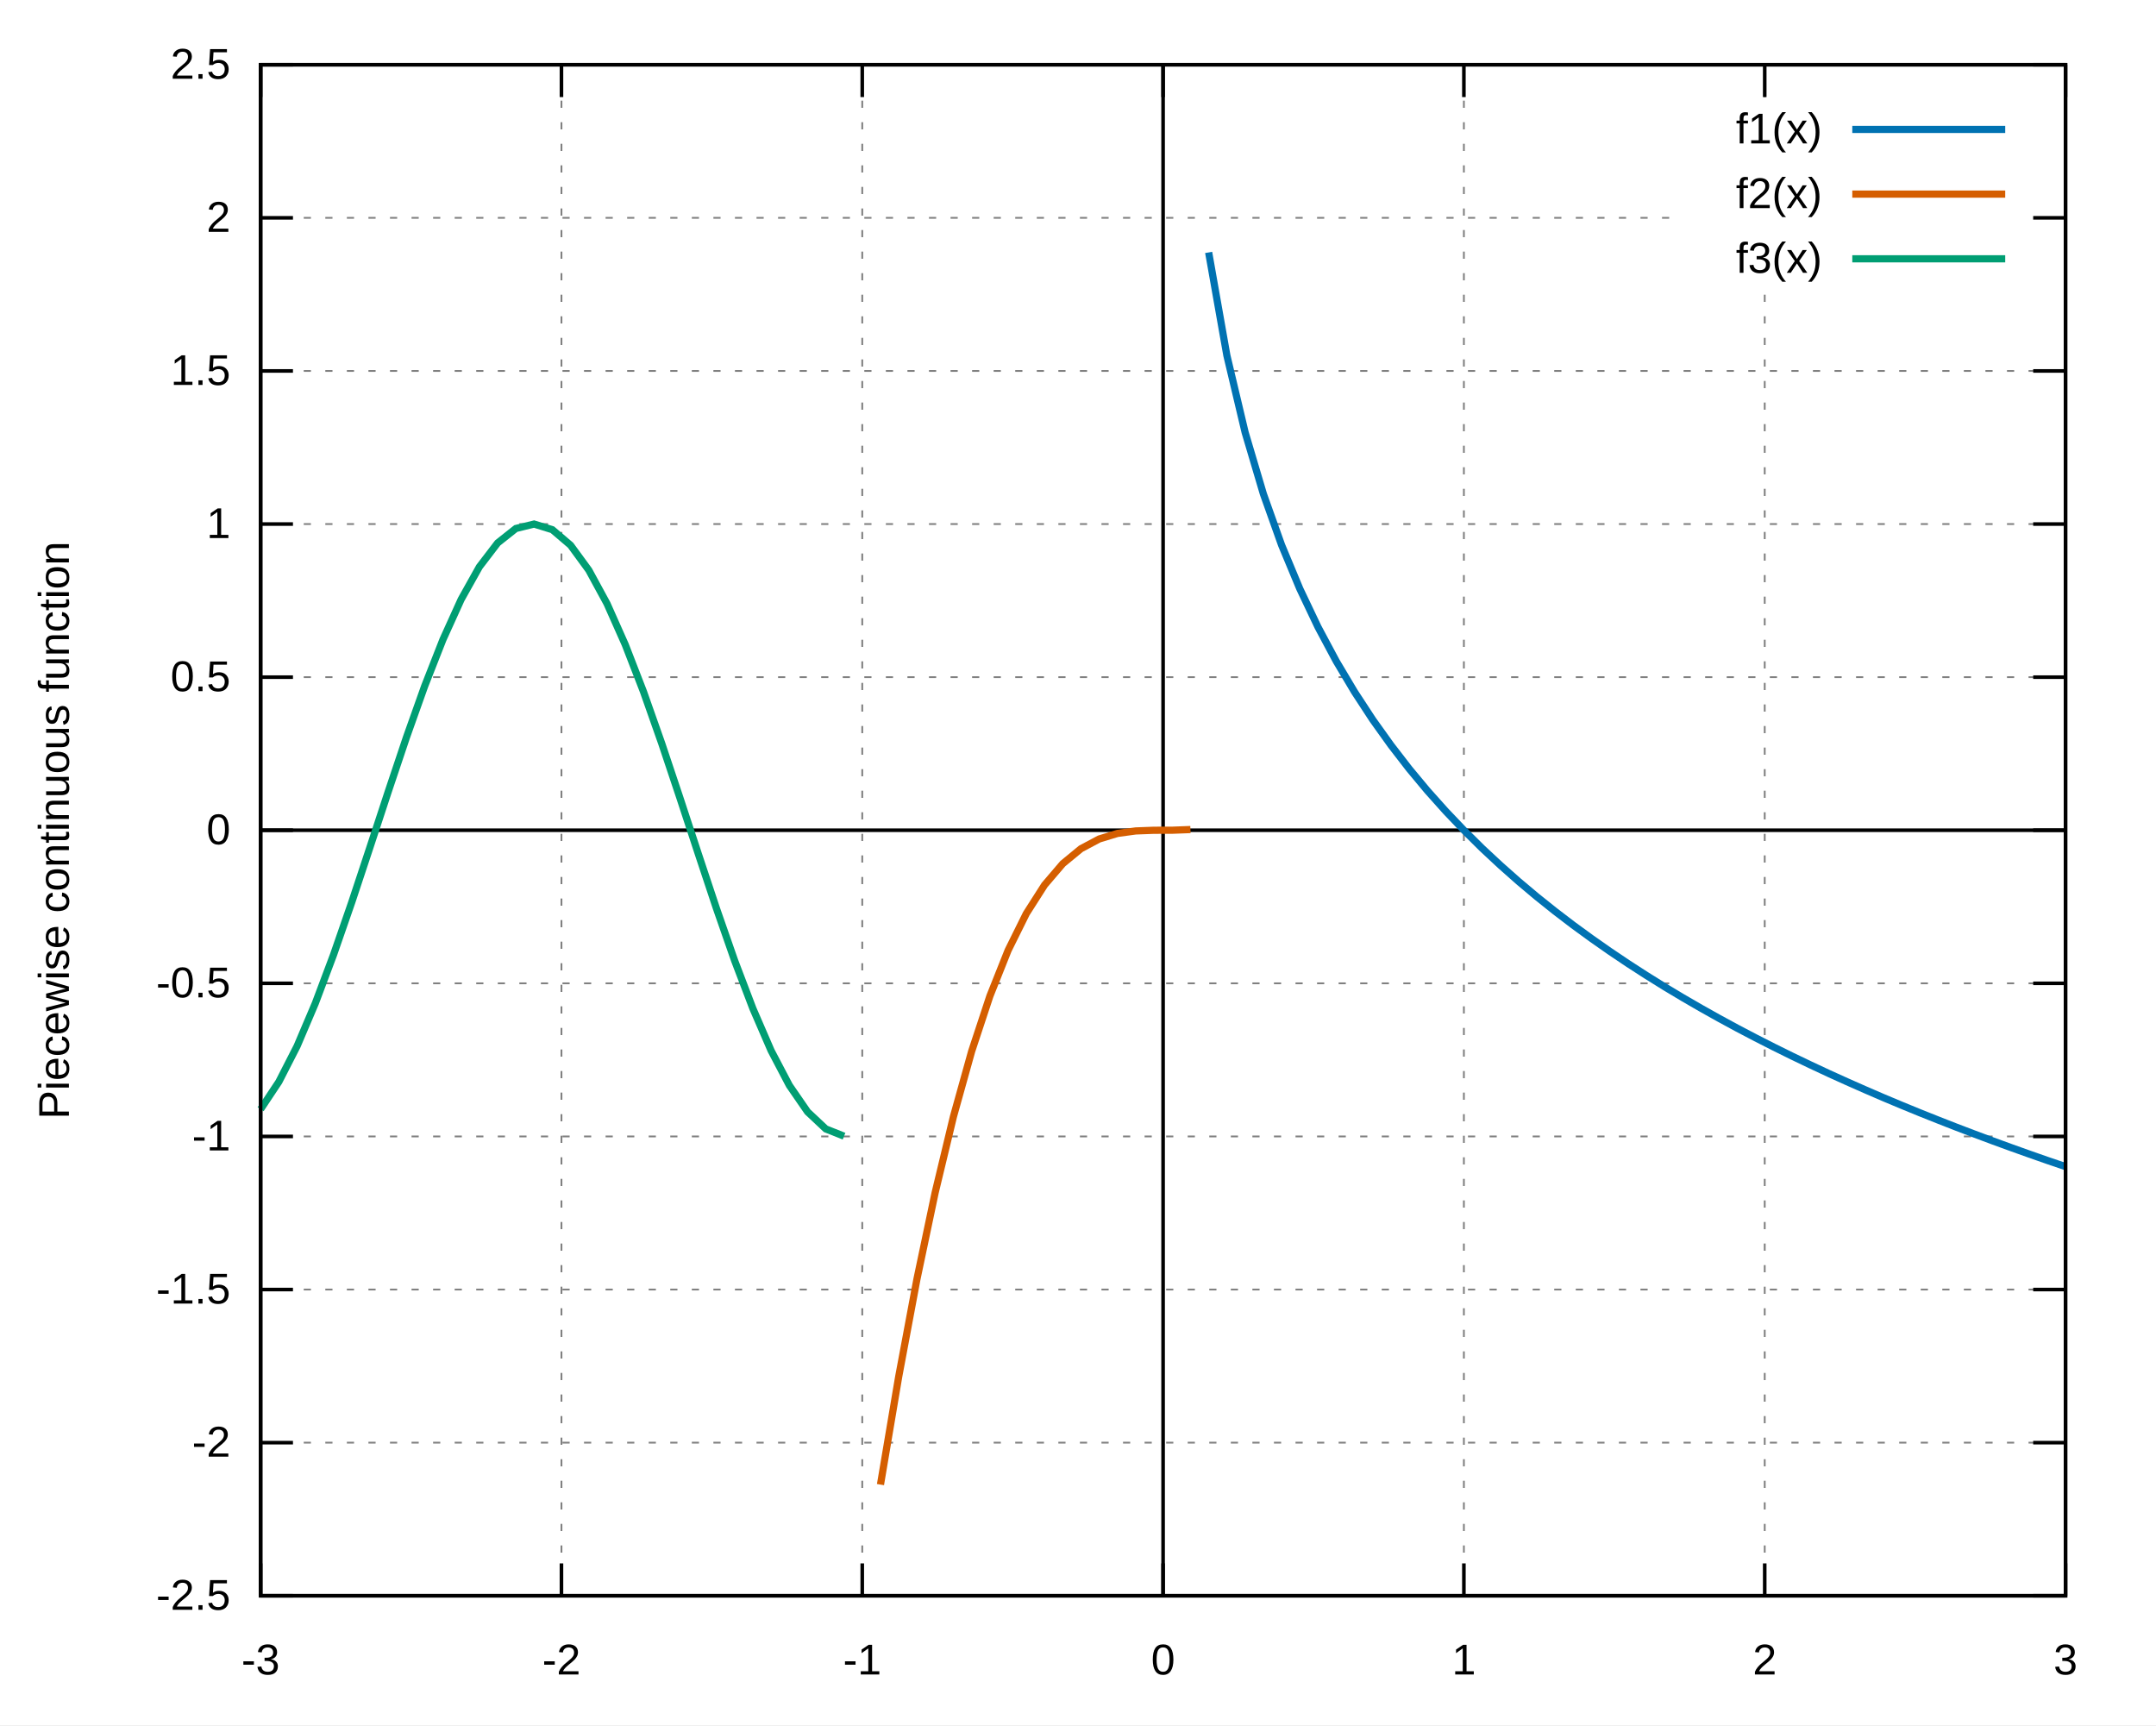
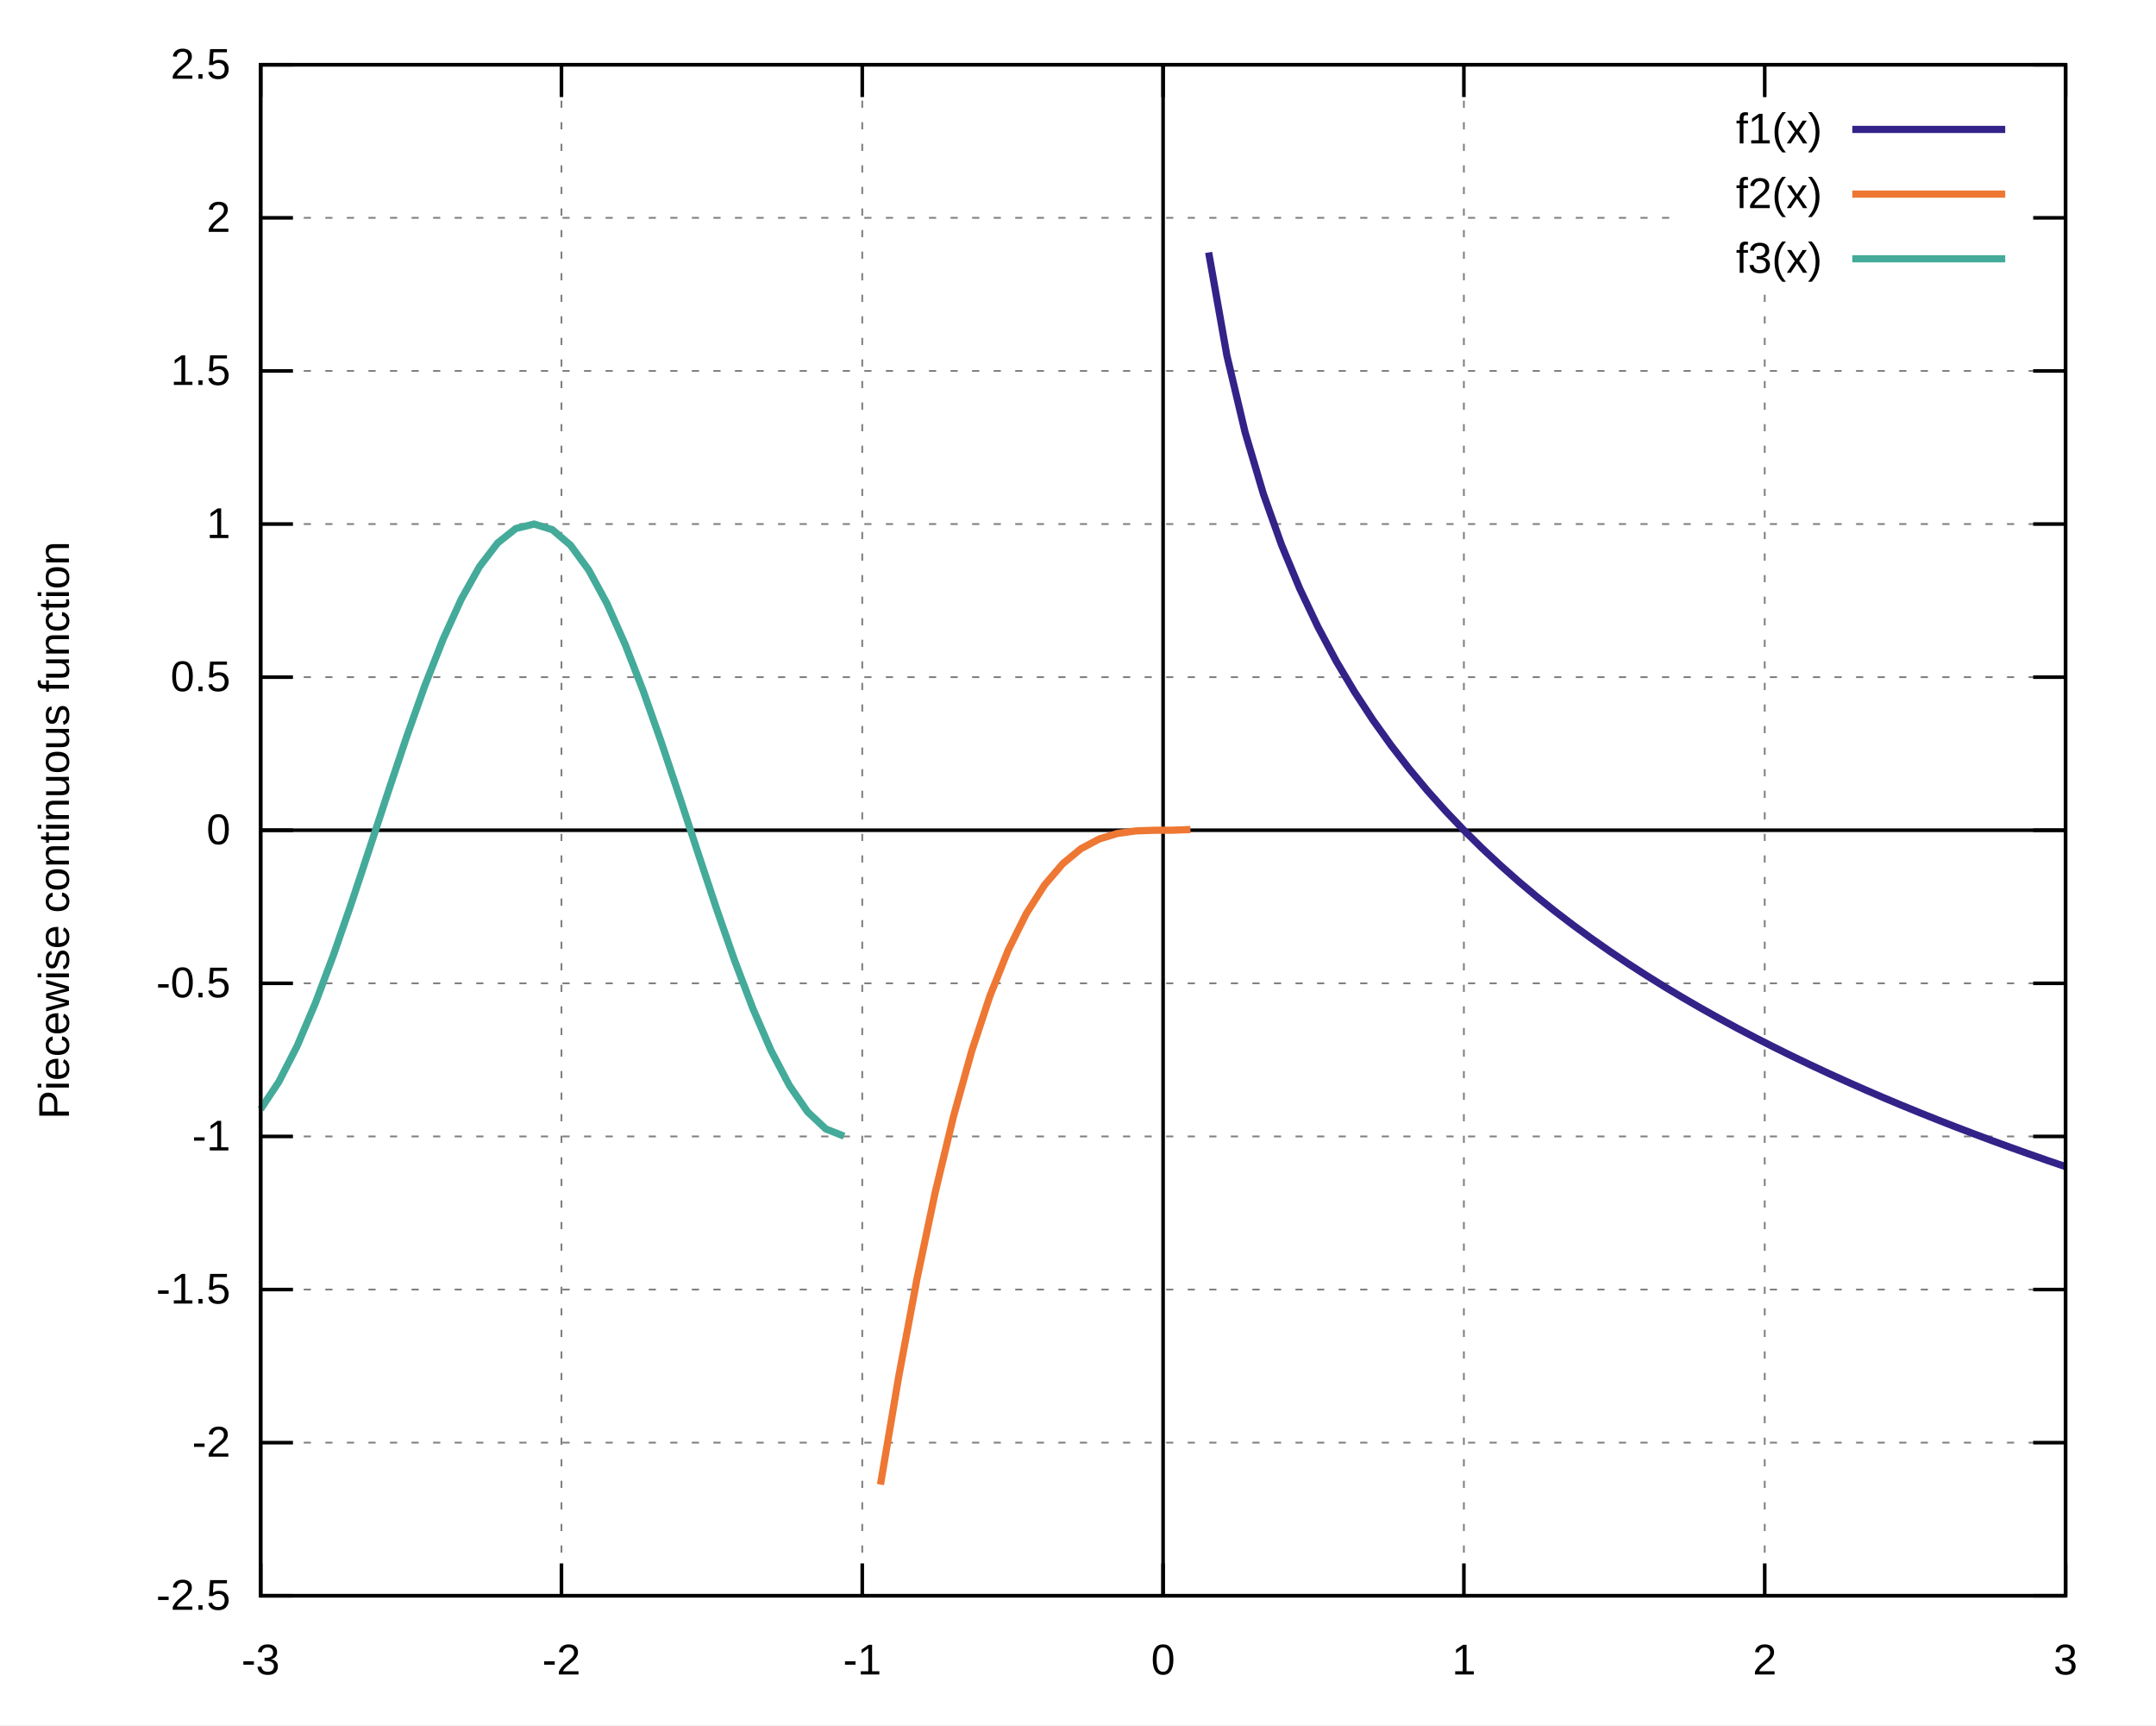
<svg xmlns="http://www.w3.org/2000/svg" xmlns:xlink="http://www.w3.org/1999/xlink" width="600" height="480" viewBox="0 0 600 480">
  <g id="gnuplot_canvas">
    <rect x="0" y="0" width="600" height="480" fill="#ffffff" />
    <defs>
      <circle id="gpDot" r="0.5" stroke-width="0.5" stroke="currentColor" />
      <path id="gpPt0" stroke-width="0.222" stroke="currentColor" d="M-1,0 h2 M0,-1 v2" />
      <path id="gpPt1" stroke-width="0.222" stroke="currentColor" d="M-1,-1 L1,1 M1,-1 L-1,1" />
      <path id="gpPt2" stroke-width="0.222" stroke="currentColor" d="M-1,0 L1,0 M0,-1 L0,1 M-1,-1 L1,1 M-1,1 L1,-1" />
      <rect id="gpPt3" stroke-width="0.222" stroke="currentColor" x="-1" y="-1" width="2" height="2" />
      <rect id="gpPt4" stroke-width="0.222" stroke="currentColor" fill="currentColor" x="-1" y="-1" width="2" height="2" />
      <circle id="gpPt5" stroke-width="0.222" stroke="currentColor" cx="0" cy="0" r="1" />
      <use xlink:href="#gpPt5" id="gpPt6" fill="currentColor" stroke="none" />
      <path id="gpPt7" stroke-width="0.222" stroke="currentColor" d="M0,-1.33 L-1.33,0.67 L1.33,0.67 z" />
      <use xlink:href="#gpPt7" id="gpPt8" fill="currentColor" stroke="none" />
      <use xlink:href="#gpPt7" id="gpPt9" stroke="currentColor" transform="rotate(180)" />
      <use xlink:href="#gpPt9" id="gpPt10" fill="currentColor" stroke="none" />
      <use xlink:href="#gpPt3" id="gpPt11" stroke="currentColor" transform="rotate(45)" />
      <use xlink:href="#gpPt11" id="gpPt12" fill="currentColor" stroke="none" />
      <path id="gpPt13" stroke-width="0.222" stroke="currentColor" d="M0,1.330 L1.265,0.411 L0.782,-1.067 L-0.782,-1.076 L-1.265,0.411 z" />
      <use xlink:href="#gpPt13" id="gpPt14" fill="currentColor" stroke="none" />
      <filter id="textbox" filterUnits="objectBoundingBox" x="0" y="0" height="1" width="1">
        <feFlood flood-color="#FFFFFF" flood-opacity="1" result="bgnd" />
        <feComposite in="SourceGraphic" in2="bgnd" operator="atop" />
      </filter>
      <filter id="greybox" filterUnits="objectBoundingBox" x="0" y="0" height="1" width="1">
        <feFlood flood-color="lightgrey" flood-opacity="1" result="grey" />
        <feComposite in="SourceGraphic" in2="grey" operator="atop" />
      </filter>
    </defs>
    <g fill="none" color="#FFFFFF" stroke="currentColor" stroke-width="1.00" stroke-linecap="butt" stroke-linejoin="miter">
</g>
    <g fill="none" color="black" stroke="currentColor" stroke-width="1.00" stroke-linecap="butt" stroke-linejoin="miter">
</g>
    <g fill="none" color="black" stroke="black" stroke-width="0.50" stroke-linecap="butt" stroke-linejoin="miter">
</g>
    <g fill="none" color="gray" stroke="currentColor" stroke-width="0.50" stroke-linecap="butt" stroke-linejoin="miter">
      <path stroke="gray" stroke-dasharray="2,4" class="gridline" d="M72.53,444.00 L574.82,444.00  " />
    </g>
    <g fill="none" color="gray" stroke="gray" stroke-width="1.00" stroke-linecap="butt" stroke-linejoin="miter">
</g>
    <g fill="none" color="black" stroke="currentColor" stroke-width="1.00" stroke-linecap="butt" stroke-linejoin="miter">
      <path stroke="black" d="M72.53,444.00 L81.53,444.00 M574.82,444.00 L565.82,444.00  " />
      <g transform="translate(64.14,447.90)" stroke="none" fill="black" font-family="Arial" font-size="12.00" text-anchor="end">
        <text>
          <tspan font-family="Arial">-2.5</tspan>
        </text>
      </g>
    </g>
    <g fill="none" color="black" stroke="currentColor" stroke-width="1.00" stroke-linecap="butt" stroke-linejoin="miter">
</g>
    <g fill="none" color="black" stroke="black" stroke-width="0.50" stroke-linecap="butt" stroke-linejoin="miter">
</g>
    <g fill="none" color="gray" stroke="currentColor" stroke-width="0.50" stroke-linecap="butt" stroke-linejoin="miter">
      <path stroke="gray" stroke-dasharray="2,4" class="gridline" d="M72.53,401.40 L574.82,401.40  " />
    </g>
    <g fill="none" color="gray" stroke="gray" stroke-width="1.00" stroke-linecap="butt" stroke-linejoin="miter">
</g>
    <g fill="none" color="black" stroke="currentColor" stroke-width="1.00" stroke-linecap="butt" stroke-linejoin="miter">
      <path stroke="black" d="M72.53,401.40 L81.53,401.40 M574.82,401.40 L565.82,401.40  " />
      <g transform="translate(64.14,405.30)" stroke="none" fill="black" font-family="Arial" font-size="12.00" text-anchor="end">
        <text>
          <tspan font-family="Arial">-2</tspan>
        </text>
      </g>
    </g>
    <g fill="none" color="black" stroke="currentColor" stroke-width="1.00" stroke-linecap="butt" stroke-linejoin="miter">
</g>
    <g fill="none" color="black" stroke="black" stroke-width="0.50" stroke-linecap="butt" stroke-linejoin="miter">
</g>
    <g fill="none" color="gray" stroke="currentColor" stroke-width="0.50" stroke-linecap="butt" stroke-linejoin="miter">
      <path stroke="gray" stroke-dasharray="2,4" class="gridline" d="M72.53,358.80 L574.82,358.80  " />
    </g>
    <g fill="none" color="gray" stroke="gray" stroke-width="1.00" stroke-linecap="butt" stroke-linejoin="miter">
</g>
    <g fill="none" color="black" stroke="currentColor" stroke-width="1.00" stroke-linecap="butt" stroke-linejoin="miter">
      <path stroke="black" d="M72.53,358.80 L81.53,358.80 M574.82,358.80 L565.82,358.80  " />
      <g transform="translate(64.14,362.70)" stroke="none" fill="black" font-family="Arial" font-size="12.00" text-anchor="end">
        <text>
          <tspan font-family="Arial">-1.5</tspan>
        </text>
      </g>
    </g>
    <g fill="none" color="black" stroke="currentColor" stroke-width="1.00" stroke-linecap="butt" stroke-linejoin="miter">
</g>
    <g fill="none" color="black" stroke="black" stroke-width="0.50" stroke-linecap="butt" stroke-linejoin="miter">
</g>
    <g fill="none" color="gray" stroke="currentColor" stroke-width="0.50" stroke-linecap="butt" stroke-linejoin="miter">
      <path stroke="gray" stroke-dasharray="2,4" class="gridline" d="M72.53,316.20 L574.82,316.20  " />
    </g>
    <g fill="none" color="gray" stroke="gray" stroke-width="1.00" stroke-linecap="butt" stroke-linejoin="miter">
</g>
    <g fill="none" color="black" stroke="currentColor" stroke-width="1.00" stroke-linecap="butt" stroke-linejoin="miter">
      <path stroke="black" d="M72.53,316.20 L81.53,316.20 M574.82,316.20 L565.82,316.20  " />
      <g transform="translate(64.14,320.10)" stroke="none" fill="black" font-family="Arial" font-size="12.00" text-anchor="end">
        <text>
          <tspan font-family="Arial">-1</tspan>
        </text>
      </g>
    </g>
    <g fill="none" color="black" stroke="currentColor" stroke-width="1.00" stroke-linecap="butt" stroke-linejoin="miter">
</g>
    <g fill="none" color="black" stroke="black" stroke-width="0.50" stroke-linecap="butt" stroke-linejoin="miter">
</g>
    <g fill="none" color="gray" stroke="currentColor" stroke-width="0.50" stroke-linecap="butt" stroke-linejoin="miter">
      <path stroke="gray" stroke-dasharray="2,4" class="gridline" d="M72.53,273.60 L574.82,273.60  " />
    </g>
    <g fill="none" color="gray" stroke="gray" stroke-width="1.00" stroke-linecap="butt" stroke-linejoin="miter">
</g>
    <g fill="none" color="black" stroke="currentColor" stroke-width="1.00" stroke-linecap="butt" stroke-linejoin="miter">
      <path stroke="black" d="M72.53,273.60 L81.53,273.60 M574.82,273.60 L565.82,273.60  " />
      <g transform="translate(64.14,277.50)" stroke="none" fill="black" font-family="Arial" font-size="12.00" text-anchor="end">
        <text>
          <tspan font-family="Arial">-0.5</tspan>
        </text>
      </g>
    </g>
    <g fill="none" color="black" stroke="currentColor" stroke-width="1.00" stroke-linecap="butt" stroke-linejoin="miter">
</g>
    <g fill="none" color="black" stroke="black" stroke-width="0.50" stroke-linecap="butt" stroke-linejoin="miter">
</g>
    <g fill="none" color="gray" stroke="currentColor" stroke-width="0.50" stroke-linecap="butt" stroke-linejoin="miter">
      <path stroke="gray" stroke-dasharray="2,4" class="gridline" d="M72.53,231.00 L574.82,231.00  " />
    </g>
    <g fill="none" color="gray" stroke="gray" stroke-width="1.00" stroke-linecap="butt" stroke-linejoin="miter">
</g>
    <g fill="none" color="black" stroke="currentColor" stroke-width="1.00" stroke-linecap="butt" stroke-linejoin="miter">
      <path stroke="black" d="M72.53,231.00 L81.53,231.00 M574.82,231.00 L565.82,231.00  " />
      <g transform="translate(64.14,234.90)" stroke="none" fill="black" font-family="Arial" font-size="12.00" text-anchor="end">
        <text>
          <tspan font-family="Arial"> 0</tspan>
        </text>
      </g>
    </g>
    <g fill="none" color="black" stroke="currentColor" stroke-width="1.00" stroke-linecap="butt" stroke-linejoin="miter">
</g>
    <g fill="none" color="black" stroke="black" stroke-width="0.50" stroke-linecap="butt" stroke-linejoin="miter">
</g>
    <g fill="none" color="gray" stroke="currentColor" stroke-width="0.50" stroke-linecap="butt" stroke-linejoin="miter">
      <path stroke="gray" stroke-dasharray="2,4" class="gridline" d="M72.53,188.41 L574.82,188.41  " />
    </g>
    <g fill="none" color="gray" stroke="gray" stroke-width="1.00" stroke-linecap="butt" stroke-linejoin="miter">
</g>
    <g fill="none" color="black" stroke="currentColor" stroke-width="1.00" stroke-linecap="butt" stroke-linejoin="miter">
      <path stroke="black" d="M72.53,188.41 L81.53,188.41 M574.82,188.41 L565.82,188.41  " />
      <g transform="translate(64.14,192.31)" stroke="none" fill="black" font-family="Arial" font-size="12.00" text-anchor="end">
        <text>
          <tspan font-family="Arial"> 0.5</tspan>
        </text>
      </g>
    </g>
    <g fill="none" color="black" stroke="currentColor" stroke-width="1.00" stroke-linecap="butt" stroke-linejoin="miter">
</g>
    <g fill="none" color="black" stroke="black" stroke-width="0.50" stroke-linecap="butt" stroke-linejoin="miter">
</g>
    <g fill="none" color="gray" stroke="currentColor" stroke-width="0.50" stroke-linecap="butt" stroke-linejoin="miter">
      <path stroke="gray" stroke-dasharray="2,4" class="gridline" d="M72.53,145.81 L574.82,145.81  " />
    </g>
    <g fill="none" color="gray" stroke="gray" stroke-width="1.00" stroke-linecap="butt" stroke-linejoin="miter">
</g>
    <g fill="none" color="black" stroke="currentColor" stroke-width="1.00" stroke-linecap="butt" stroke-linejoin="miter">
      <path stroke="black" d="M72.53,145.81 L81.53,145.81 M574.82,145.81 L565.82,145.81  " />
      <g transform="translate(64.14,149.71)" stroke="none" fill="black" font-family="Arial" font-size="12.00" text-anchor="end">
        <text>
          <tspan font-family="Arial"> 1</tspan>
        </text>
      </g>
    </g>
    <g fill="none" color="black" stroke="currentColor" stroke-width="1.00" stroke-linecap="butt" stroke-linejoin="miter">
</g>
    <g fill="none" color="black" stroke="black" stroke-width="0.50" stroke-linecap="butt" stroke-linejoin="miter">
</g>
    <g fill="none" color="gray" stroke="currentColor" stroke-width="0.50" stroke-linecap="butt" stroke-linejoin="miter">
      <path stroke="gray" stroke-dasharray="2,4" class="gridline" d="M72.53,103.21 L574.82,103.21  " />
    </g>
    <g fill="none" color="gray" stroke="gray" stroke-width="1.00" stroke-linecap="butt" stroke-linejoin="miter">
</g>
    <g fill="none" color="black" stroke="currentColor" stroke-width="1.00" stroke-linecap="butt" stroke-linejoin="miter">
      <path stroke="black" d="M72.53,103.21 L81.53,103.21 M574.82,103.21 L565.82,103.21  " />
      <g transform="translate(64.14,107.11)" stroke="none" fill="black" font-family="Arial" font-size="12.00" text-anchor="end">
        <text>
          <tspan font-family="Arial"> 1.5</tspan>
        </text>
      </g>
    </g>
    <g fill="none" color="black" stroke="currentColor" stroke-width="1.00" stroke-linecap="butt" stroke-linejoin="miter">
</g>
    <g fill="none" color="black" stroke="black" stroke-width="0.50" stroke-linecap="butt" stroke-linejoin="miter">
</g>
    <g fill="none" color="gray" stroke="currentColor" stroke-width="0.50" stroke-linecap="butt" stroke-linejoin="miter">
      <path stroke="gray" stroke-dasharray="2,4" class="gridline" d="M72.53,60.61 L465.14,60.61 M566.43,60.61 L574.82,60.61  " />
    </g>
    <g fill="none" color="gray" stroke="gray" stroke-width="1.00" stroke-linecap="butt" stroke-linejoin="miter">
</g>
    <g fill="none" color="black" stroke="currentColor" stroke-width="1.00" stroke-linecap="butt" stroke-linejoin="miter">
      <path stroke="black" d="M72.53,60.61 L81.53,60.61 M574.82,60.61 L565.82,60.61  " />
      <g transform="translate(64.14,64.51)" stroke="none" fill="black" font-family="Arial" font-size="12.00" text-anchor="end">
        <text>
          <tspan font-family="Arial"> 2</tspan>
        </text>
      </g>
    </g>
    <g fill="none" color="black" stroke="currentColor" stroke-width="1.00" stroke-linecap="butt" stroke-linejoin="miter">
</g>
    <g fill="none" color="black" stroke="black" stroke-width="0.50" stroke-linecap="butt" stroke-linejoin="miter">
</g>
    <g fill="none" color="gray" stroke="currentColor" stroke-width="0.50" stroke-linecap="butt" stroke-linejoin="miter">
      <path stroke="gray" stroke-dasharray="2,4" class="gridline" d="M72.53,18.01 L574.82,18.01  " />
    </g>
    <g fill="none" color="gray" stroke="gray" stroke-width="1.00" stroke-linecap="butt" stroke-linejoin="miter">
</g>
    <g fill="none" color="black" stroke="currentColor" stroke-width="1.00" stroke-linecap="butt" stroke-linejoin="miter">
      <path stroke="black" d="M72.53,18.01 L81.53,18.01 M574.82,18.01 L565.82,18.01  " />
      <g transform="translate(64.14,21.91)" stroke="none" fill="black" font-family="Arial" font-size="12.00" text-anchor="end">
        <text>
          <tspan font-family="Arial"> 2.5</tspan>
        </text>
      </g>
    </g>
    <g fill="none" color="black" stroke="currentColor" stroke-width="1.00" stroke-linecap="butt" stroke-linejoin="miter">
</g>
    <g fill="none" color="black" stroke="black" stroke-width="0.50" stroke-linecap="butt" stroke-linejoin="miter">
</g>
    <g fill="none" color="gray" stroke="currentColor" stroke-width="0.50" stroke-linecap="butt" stroke-linejoin="miter">
      <path stroke="gray" stroke-dasharray="2,4" class="gridline" d="M72.53,444.00 L72.53,18.01  " />
    </g>
    <g fill="none" color="gray" stroke="gray" stroke-width="1.00" stroke-linecap="butt" stroke-linejoin="miter">
</g>
    <g fill="none" color="black" stroke="currentColor" stroke-width="1.00" stroke-linecap="butt" stroke-linejoin="miter">
      <path stroke="black" d="M72.53,444.00 L72.53,435.00 M72.53,18.01 L72.53,27.01  " />
      <g transform="translate(72.53,465.90)" stroke="none" fill="black" font-family="Arial" font-size="12.00" text-anchor="middle">
        <text>
          <tspan font-family="Arial">-3</tspan>
        </text>
      </g>
    </g>
    <g fill="none" color="black" stroke="currentColor" stroke-width="1.00" stroke-linecap="butt" stroke-linejoin="miter">
</g>
    <g fill="none" color="black" stroke="black" stroke-width="0.50" stroke-linecap="butt" stroke-linejoin="miter">
</g>
    <g fill="none" color="gray" stroke="currentColor" stroke-width="0.50" stroke-linecap="butt" stroke-linejoin="miter">
      <path stroke="gray" stroke-dasharray="2,4" class="gridline" d="M156.25,444.00 L156.25,18.01  " />
    </g>
    <g fill="none" color="gray" stroke="gray" stroke-width="1.00" stroke-linecap="butt" stroke-linejoin="miter">
</g>
    <g fill="none" color="black" stroke="currentColor" stroke-width="1.00" stroke-linecap="butt" stroke-linejoin="miter">
      <path stroke="black" d="M156.25,444.00 L156.25,435.00 M156.25,18.01 L156.25,27.01  " />
      <g transform="translate(156.25,465.90)" stroke="none" fill="black" font-family="Arial" font-size="12.00" text-anchor="middle">
        <text>
          <tspan font-family="Arial">-2</tspan>
        </text>
      </g>
    </g>
    <g fill="none" color="black" stroke="currentColor" stroke-width="1.00" stroke-linecap="butt" stroke-linejoin="miter">
</g>
    <g fill="none" color="black" stroke="black" stroke-width="0.50" stroke-linecap="butt" stroke-linejoin="miter">
</g>
    <g fill="none" color="gray" stroke="currentColor" stroke-width="0.50" stroke-linecap="butt" stroke-linejoin="miter">
      <path stroke="gray" stroke-dasharray="2,4" class="gridline" d="M239.96,444.00 L239.96,18.01  " />
    </g>
    <g fill="none" color="gray" stroke="gray" stroke-width="1.00" stroke-linecap="butt" stroke-linejoin="miter">
</g>
    <g fill="none" color="black" stroke="currentColor" stroke-width="1.00" stroke-linecap="butt" stroke-linejoin="miter">
      <path stroke="black" d="M239.96,444.00 L239.96,435.00 M239.96,18.01 L239.96,27.01  " />
      <g transform="translate(239.96,465.90)" stroke="none" fill="black" font-family="Arial" font-size="12.00" text-anchor="middle">
        <text>
          <tspan font-family="Arial">-1</tspan>
        </text>
      </g>
    </g>
    <g fill="none" color="black" stroke="currentColor" stroke-width="1.00" stroke-linecap="butt" stroke-linejoin="miter">
</g>
    <g fill="none" color="black" stroke="black" stroke-width="0.50" stroke-linecap="butt" stroke-linejoin="miter">
</g>
    <g fill="none" color="gray" stroke="currentColor" stroke-width="0.50" stroke-linecap="butt" stroke-linejoin="miter">
      <path stroke="gray" stroke-dasharray="2,4" class="gridline" d="M323.68,444.00 L323.68,18.01  " />
    </g>
    <g fill="none" color="gray" stroke="gray" stroke-width="1.00" stroke-linecap="butt" stroke-linejoin="miter">
</g>
    <g fill="none" color="black" stroke="currentColor" stroke-width="1.00" stroke-linecap="butt" stroke-linejoin="miter">
      <path stroke="black" d="M323.68,444.00 L323.68,435.00 M323.68,18.01 L323.68,27.01  " />
      <g transform="translate(323.68,465.90)" stroke="none" fill="black" font-family="Arial" font-size="12.00" text-anchor="middle">
        <text>
          <tspan font-family="Arial"> 0</tspan>
        </text>
      </g>
    </g>
    <g fill="none" color="black" stroke="currentColor" stroke-width="1.00" stroke-linecap="butt" stroke-linejoin="miter">
</g>
    <g fill="none" color="black" stroke="black" stroke-width="0.50" stroke-linecap="butt" stroke-linejoin="miter">
</g>
    <g fill="none" color="gray" stroke="currentColor" stroke-width="0.50" stroke-linecap="butt" stroke-linejoin="miter">
      <path stroke="gray" stroke-dasharray="2,4" class="gridline" d="M407.39,444.00 L407.39,18.01  " />
    </g>
    <g fill="none" color="gray" stroke="gray" stroke-width="1.00" stroke-linecap="butt" stroke-linejoin="miter">
</g>
    <g fill="none" color="black" stroke="currentColor" stroke-width="1.00" stroke-linecap="butt" stroke-linejoin="miter">
      <path stroke="black" d="M407.39,444.00 L407.39,435.00 M407.39,18.01 L407.39,27.01  " />
      <g transform="translate(407.39,465.90)" stroke="none" fill="black" font-family="Arial" font-size="12.00" text-anchor="middle">
        <text>
          <tspan font-family="Arial"> 1</tspan>
        </text>
      </g>
    </g>
    <g fill="none" color="black" stroke="currentColor" stroke-width="1.00" stroke-linecap="butt" stroke-linejoin="miter">
</g>
    <g fill="none" color="black" stroke="black" stroke-width="0.50" stroke-linecap="butt" stroke-linejoin="miter">
</g>
    <g fill="none" color="gray" stroke="currentColor" stroke-width="0.50" stroke-linecap="butt" stroke-linejoin="miter">
      <path stroke="gray" stroke-dasharray="2,4" class="gridline" d="M491.11,444.00 L491.11,81.01 M491.11,27.01 L491.11,18.01  " />
    </g>
    <g fill="none" color="gray" stroke="gray" stroke-width="1.00" stroke-linecap="butt" stroke-linejoin="miter">
</g>
    <g fill="none" color="black" stroke="currentColor" stroke-width="1.00" stroke-linecap="butt" stroke-linejoin="miter">
      <path stroke="black" d="M491.11,444.00 L491.11,435.00 M491.11,18.01 L491.11,27.01  " />
      <g transform="translate(491.11,465.90)" stroke="none" fill="black" font-family="Arial" font-size="12.00" text-anchor="middle">
        <text>
          <tspan font-family="Arial"> 2</tspan>
        </text>
      </g>
    </g>
    <g fill="none" color="black" stroke="currentColor" stroke-width="1.00" stroke-linecap="butt" stroke-linejoin="miter">
</g>
    <g fill="none" color="black" stroke="black" stroke-width="0.50" stroke-linecap="butt" stroke-linejoin="miter">
</g>
    <g fill="none" color="gray" stroke="currentColor" stroke-width="0.50" stroke-linecap="butt" stroke-linejoin="miter">
      <path stroke="gray" stroke-dasharray="2,4" class="gridline" d="M574.82,444.00 L574.82,18.01  " />
    </g>
    <g fill="none" color="gray" stroke="gray" stroke-width="1.00" stroke-linecap="butt" stroke-linejoin="miter">
</g>
    <g fill="none" color="black" stroke="currentColor" stroke-width="1.00" stroke-linecap="butt" stroke-linejoin="miter">
      <path stroke="black" d="M574.82,444.00 L574.82,435.00 M574.82,18.01 L574.82,27.01  " />
      <g transform="translate(574.82,465.90)" stroke="none" fill="black" font-family="Arial" font-size="12.00" text-anchor="middle">
        <text>
          <tspan font-family="Arial"> 3</tspan>
        </text>
      </g>
    </g>
    <g fill="none" color="black" stroke="currentColor" stroke-width="1.00" stroke-linecap="butt" stroke-linejoin="miter">
</g>
    <g fill="none" color="black" stroke="currentColor" stroke-width="1.00" stroke-linecap="butt" stroke-linejoin="miter">
      <path stroke="rgb(  0,   0,   0)" d="M72.53,231.00 L574.82,231.00  " />
    </g>
    <g fill="none" color="black" stroke="currentColor" stroke-width="1.00" stroke-linecap="butt" stroke-linejoin="miter">
      <path stroke="rgb(  0,   0,   0)" d="M323.68,444.00 L323.68,18.01  " />
    </g>
    <g fill="none" color="black" stroke="currentColor" stroke-width="1.00" stroke-linecap="butt" stroke-linejoin="miter">
      <path stroke="black" d="M72.53,18.01 L72.53,444.00 L574.82,444.00 L574.82,18.01 L72.53,18.01 Z  " />
    </g>
    <g fill="none" color="black" stroke="currentColor" stroke-width="1.00" stroke-linecap="butt" stroke-linejoin="miter">
</g>
    <g id="gnuplot_plot_1">
      <g fill="none" color="#FFFFFF" stroke="black" stroke-width="2.00" stroke-linecap="butt" stroke-linejoin="miter">
</g>
      <g fill="none" color="black" stroke="currentColor" stroke-width="2.00" stroke-linecap="butt" stroke-linejoin="miter">
        <g transform="translate(507.09,39.91)" stroke="none" fill="black" font-family="Arial" font-size="12.00" text-anchor="end">
          <text>f1(x)</text>
        </g>
      </g>
      <g fill="none" color="black" stroke="currentColor" stroke-width="2.00" stroke-linecap="butt" stroke-linejoin="miter">
-         <path stroke="rgb(  0, 114, 178)" d="M515.48,36.01 L558.04,36.01 M336.36,70.23 L341.43,98.90 L346.51,120.31 L351.58,137.41 L356.65,151.64 L361.73,163.83   L366.80,174.49 L371.87,183.97 L376.95,192.50 L382.02,200.25 L387.10,207.35 L392.17,213.91 L397.24,220.00 L402.32,225.68   L407.39,231.00 L412.46,236.02 L417.54,240.75 L422.61,245.24 L427.68,249.50 L432.76,253.56 L437.83,257.43 L442.91,261.13   L447.98,264.68 L453.05,268.09 L458.13,271.37 L463.20,274.53 L468.27,277.57 L473.35,280.51 L478.42,283.35 L483.49,286.10   L488.57,288.76 L493.64,291.34 L498.72,293.85 L503.79,296.28 L508.86,298.65 L513.94,300.95 L519.01,303.19 L524.08,305.38   L529.16,307.51 L534.23,309.59 L539.30,311.61 L544.38,313.60 L549.45,315.53 L554.53,317.43 L559.60,319.28 L564.67,321.09   L569.75,322.87 L574.82,324.60  " />
+         <path stroke="rgb( 51,  34, 136)" d="M515.48,36.01 L558.04,36.01 M336.36,70.23 L341.43,98.90 L346.51,120.31 L351.58,137.41 L356.65,151.64 L361.73,163.83   L366.80,174.49 L371.87,183.97 L376.95,192.50 L382.02,200.25 L387.10,207.35 L392.17,213.91 L397.24,220.00 L402.32,225.68   L407.39,231.00 L412.46,236.02 L417.54,240.75 L422.61,245.24 L427.68,249.50 L432.76,253.56 L437.83,257.43 L442.91,261.13   L447.98,264.68 L453.05,268.09 L458.13,271.37 L463.20,274.53 L468.27,277.57 L473.35,280.51 L478.42,283.35 L483.49,286.10   L488.57,288.76 L493.64,291.34 L498.72,293.85 L503.79,296.28 L508.86,298.65 L513.94,300.95 L519.01,303.19 L524.08,305.38   L529.16,307.51 L534.23,309.59 L539.30,311.61 L544.38,313.60 L549.45,315.53 L554.53,317.43 L559.60,319.28 L564.67,321.09   L569.75,322.87 L574.82,324.60  " />
      </g>
    </g>
    <g id="gnuplot_plot_2">
      <g fill="none" color="black" stroke="currentColor" stroke-width="2.00" stroke-linecap="butt" stroke-linejoin="miter">
        <g transform="translate(507.09,57.91)" stroke="none" fill="black" font-family="Arial" font-size="12.00" text-anchor="end">
          <text>f2(x)</text>
        </g>
      </g>
      <g fill="none" color="black" stroke="currentColor" stroke-width="2.00" stroke-linecap="butt" stroke-linejoin="miter">
-         <path stroke="rgb(213,  94,   0)" d="M515.48,54.01 L558.04,54.01 M245.03,413.07 L250.11,382.99 L255.18,355.89 L260.25,331.81 L265.33,310.70 L270.40,292.52   L275.48,277.14 L280.55,264.42 L285.62,254.19 L290.70,246.23 L295.77,240.30 L300.84,236.13 L305.92,233.43 L310.99,231.89   L316.06,231.20 L321.14,231.01 L326.21,231.00 L331.29,230.81  " />
+         <path stroke="rgb(238, 119,  51)" d="M515.48,54.01 L558.04,54.01 M245.03,413.07 L250.11,382.99 L255.18,355.89 L260.25,331.81 L265.33,310.70 L270.40,292.52   L275.48,277.14 L280.55,264.42 L285.62,254.19 L290.70,246.23 L295.77,240.30 L300.84,236.13 L305.92,233.43 L310.99,231.89   L316.06,231.20 L321.14,231.01 L326.21,231.00 L331.29,230.81  " />
      </g>
    </g>
    <g id="gnuplot_plot_3">
      <g fill="none" color="black" stroke="currentColor" stroke-width="2.00" stroke-linecap="butt" stroke-linejoin="miter">
        <g transform="translate(507.09,75.91)" stroke="none" fill="black" font-family="Arial" font-size="12.00" text-anchor="end">
          <text>f3(x)</text>
        </g>
      </g>
      <g fill="none" color="black" stroke="currentColor" stroke-width="2.00" stroke-linecap="butt" stroke-linejoin="miter">
-         <path stroke="rgb(  0, 158, 115)" d="M515.48,72.01 L558.04,72.01 M72.53,308.63 L77.60,301.00 L82.68,291.07 L87.75,279.15 L92.82,265.65 L97.90,251.00   L102.97,235.70 L108.05,220.24 L113.12,205.13 L118.19,190.88 L123.27,177.95 L128.34,166.77 L133.41,157.71 L138.49,151.07   L143.56,147.05 L148.63,145.81 L153.71,147.38 L158.78,151.70 L163.86,158.64 L168.93,167.96 L174.00,179.36 L179.08,192.46   L184.15,206.84 L189.22,222.01 L194.30,237.48 L199.37,252.73 L204.44,267.27 L209.52,280.61 L214.59,292.32 L219.67,302.00   L224.74,309.35 L229.81,314.11 L234.89,316.13  " />
+         <path stroke="rgb( 68, 170, 153)" d="M515.48,72.01 L558.04,72.01 M72.53,308.63 L77.60,301.00 L82.68,291.07 L87.75,279.15 L92.82,265.65 L97.90,251.00   L102.97,235.70 L108.05,220.24 L113.12,205.13 L118.19,190.88 L123.27,177.95 L128.34,166.77 L133.41,157.71 L138.49,151.07   L143.56,147.05 L148.63,145.81 L153.71,147.38 L158.78,151.70 L163.86,158.64 L168.93,167.96 L174.00,179.36 L179.08,192.46   L184.15,206.84 L189.22,222.01 L194.30,237.48 L199.37,252.73 L204.44,267.27 L209.52,280.61 L214.59,292.32 L219.67,302.00   L224.74,309.35 L229.81,314.11 L234.89,316.13  " />
      </g>
    </g>
    <g fill="none" color="black" stroke="currentColor" stroke-width="2.00" stroke-linecap="butt" stroke-linejoin="miter">
</g>
    <g fill="none" color="black" stroke="black" stroke-width="1.00" stroke-linecap="butt" stroke-linejoin="miter">
</g>
    <g fill="none" color="black" stroke="currentColor" stroke-width="1.00" stroke-linecap="butt" stroke-linejoin="miter">
      <path stroke="black" d="M72.53,18.01 L72.53,444.00 L574.82,444.00 L574.82,18.01 L72.53,18.01 Z  " />
      <g transform="translate(19.18,231.01) rotate(270.00)" stroke="none" fill="black" font-family="Arial" font-size="12.00" text-anchor="middle">
        <text>
          <tspan font-family="Arial">Piecewise continuous function</tspan>
        </text>
      </g>
    </g>
    <g fill="none" color="black" stroke="currentColor" stroke-width="1.00" stroke-linecap="butt" stroke-linejoin="miter">
</g>
    <g fill="none" color="black" stroke="currentColor" stroke-width="1.00" stroke-linecap="butt" stroke-linejoin="miter">
</g>
  </g>
</svg>
